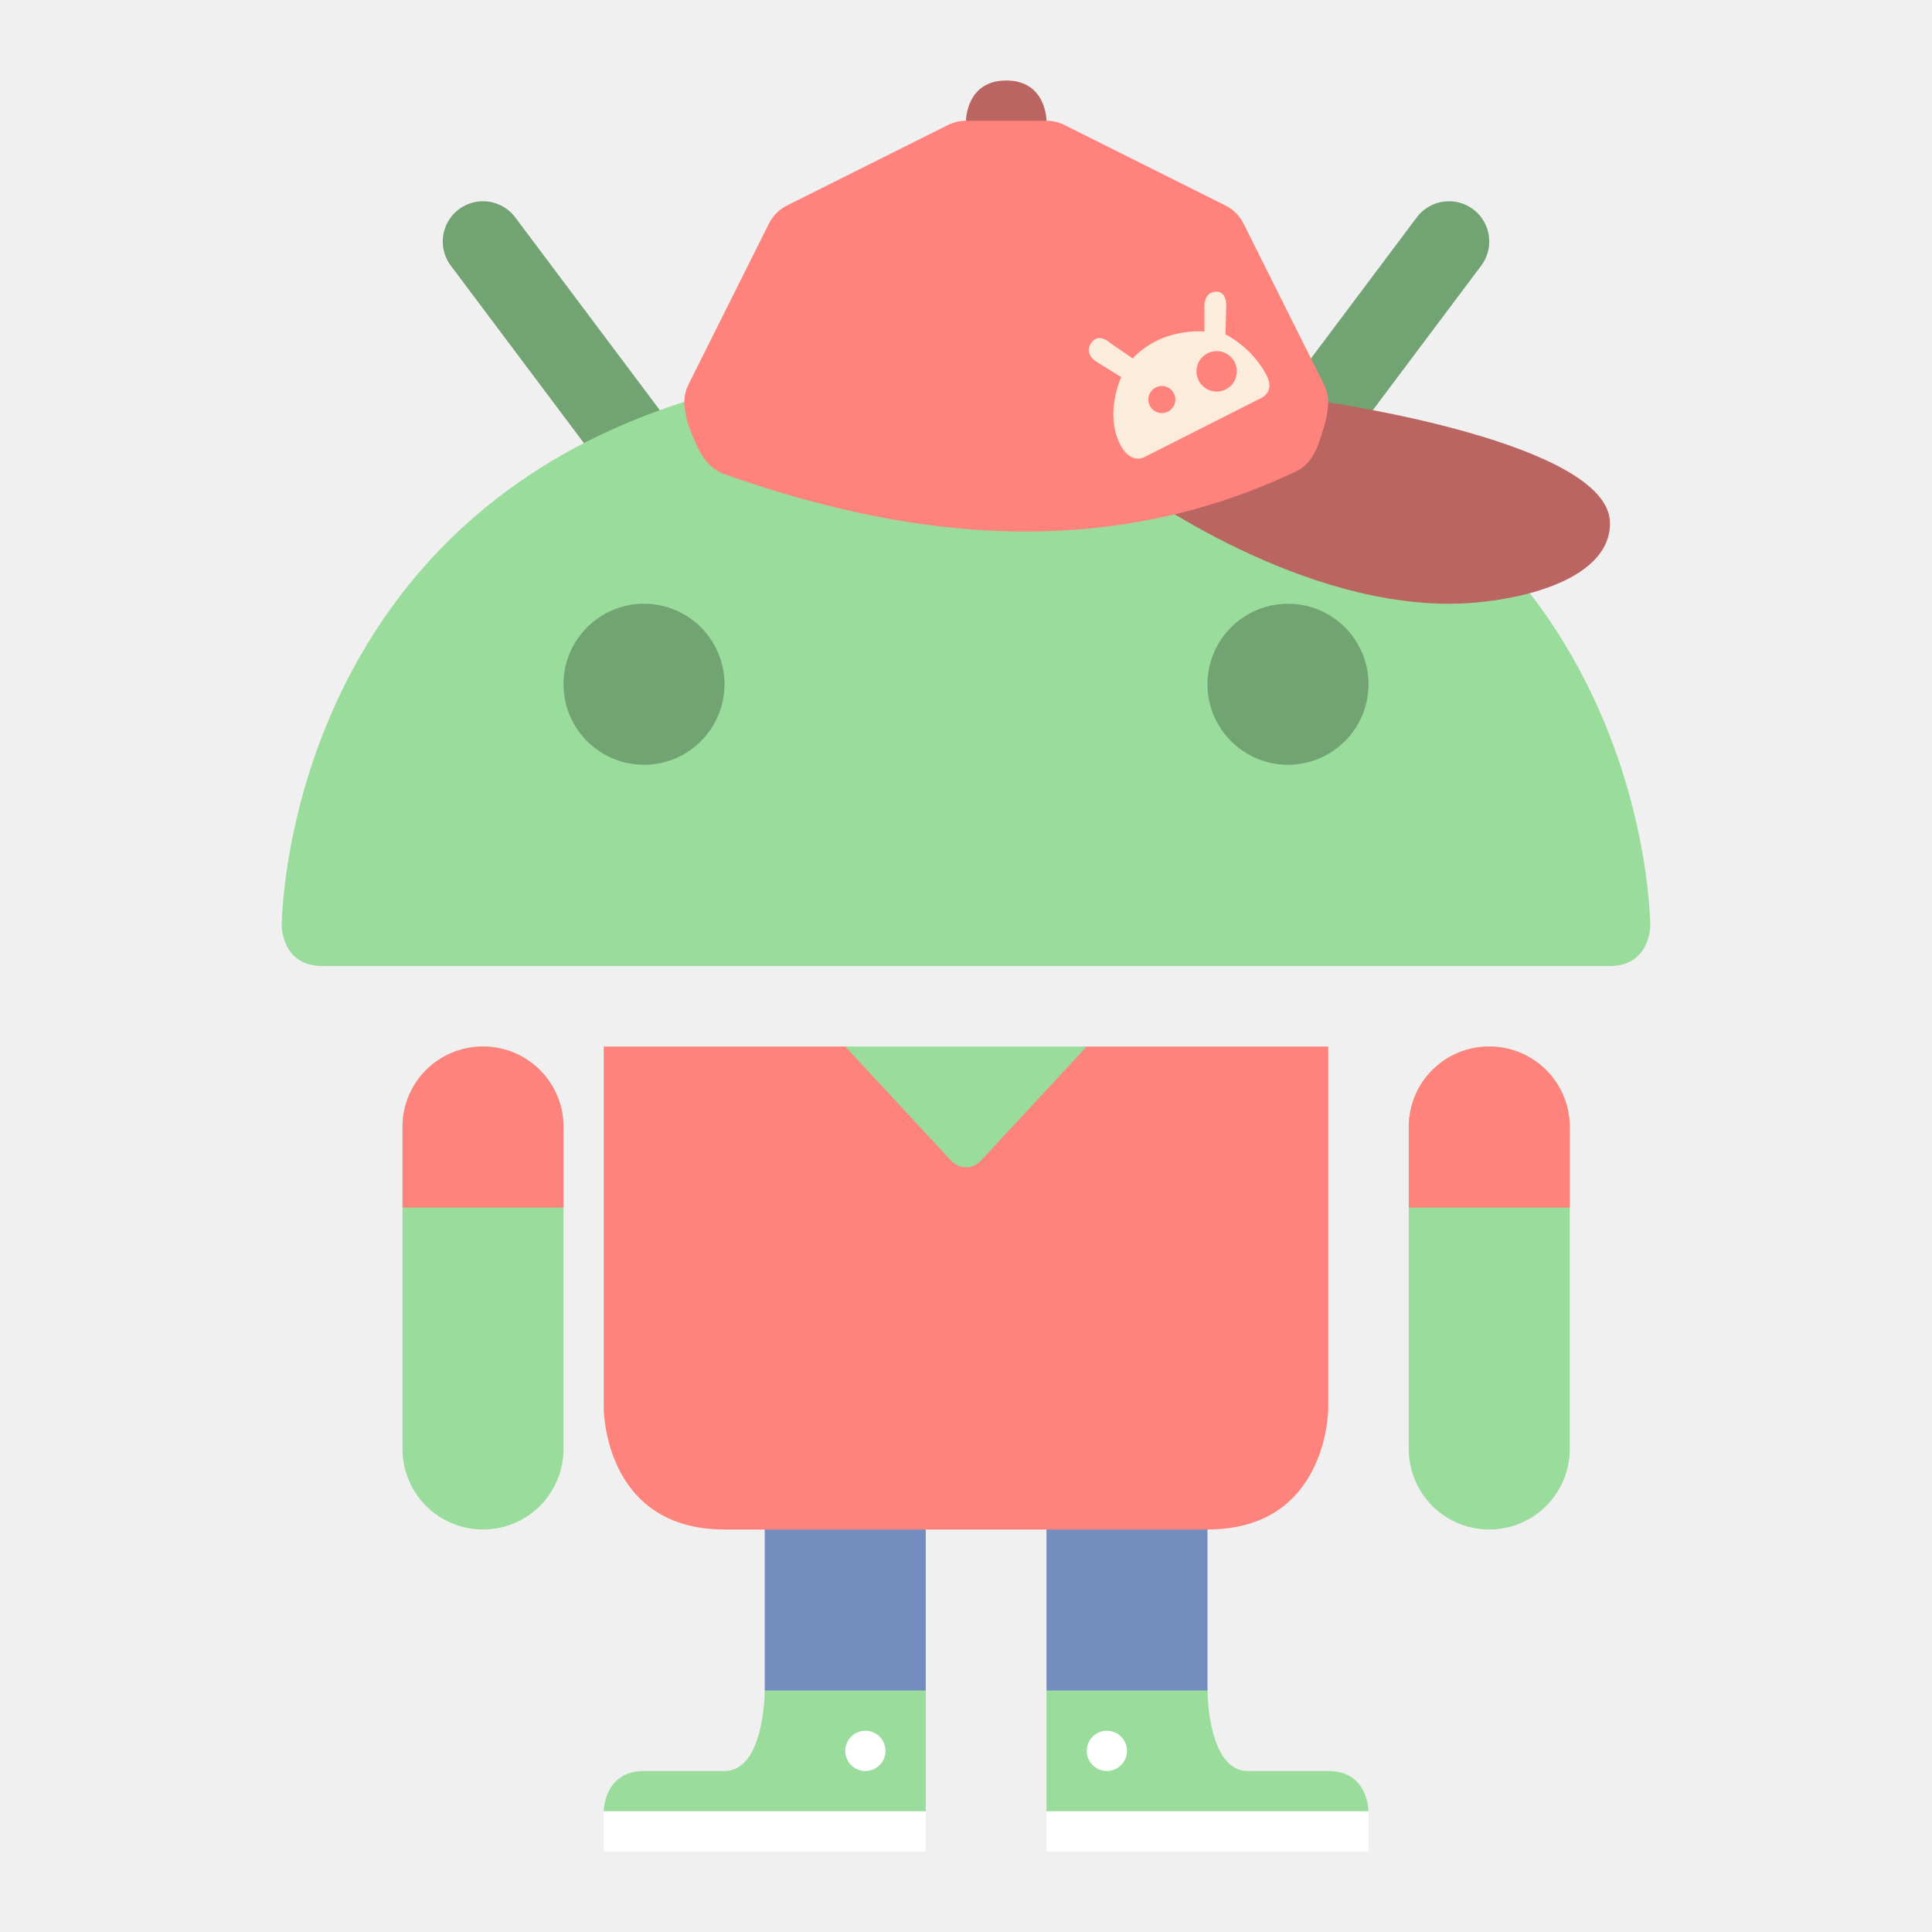
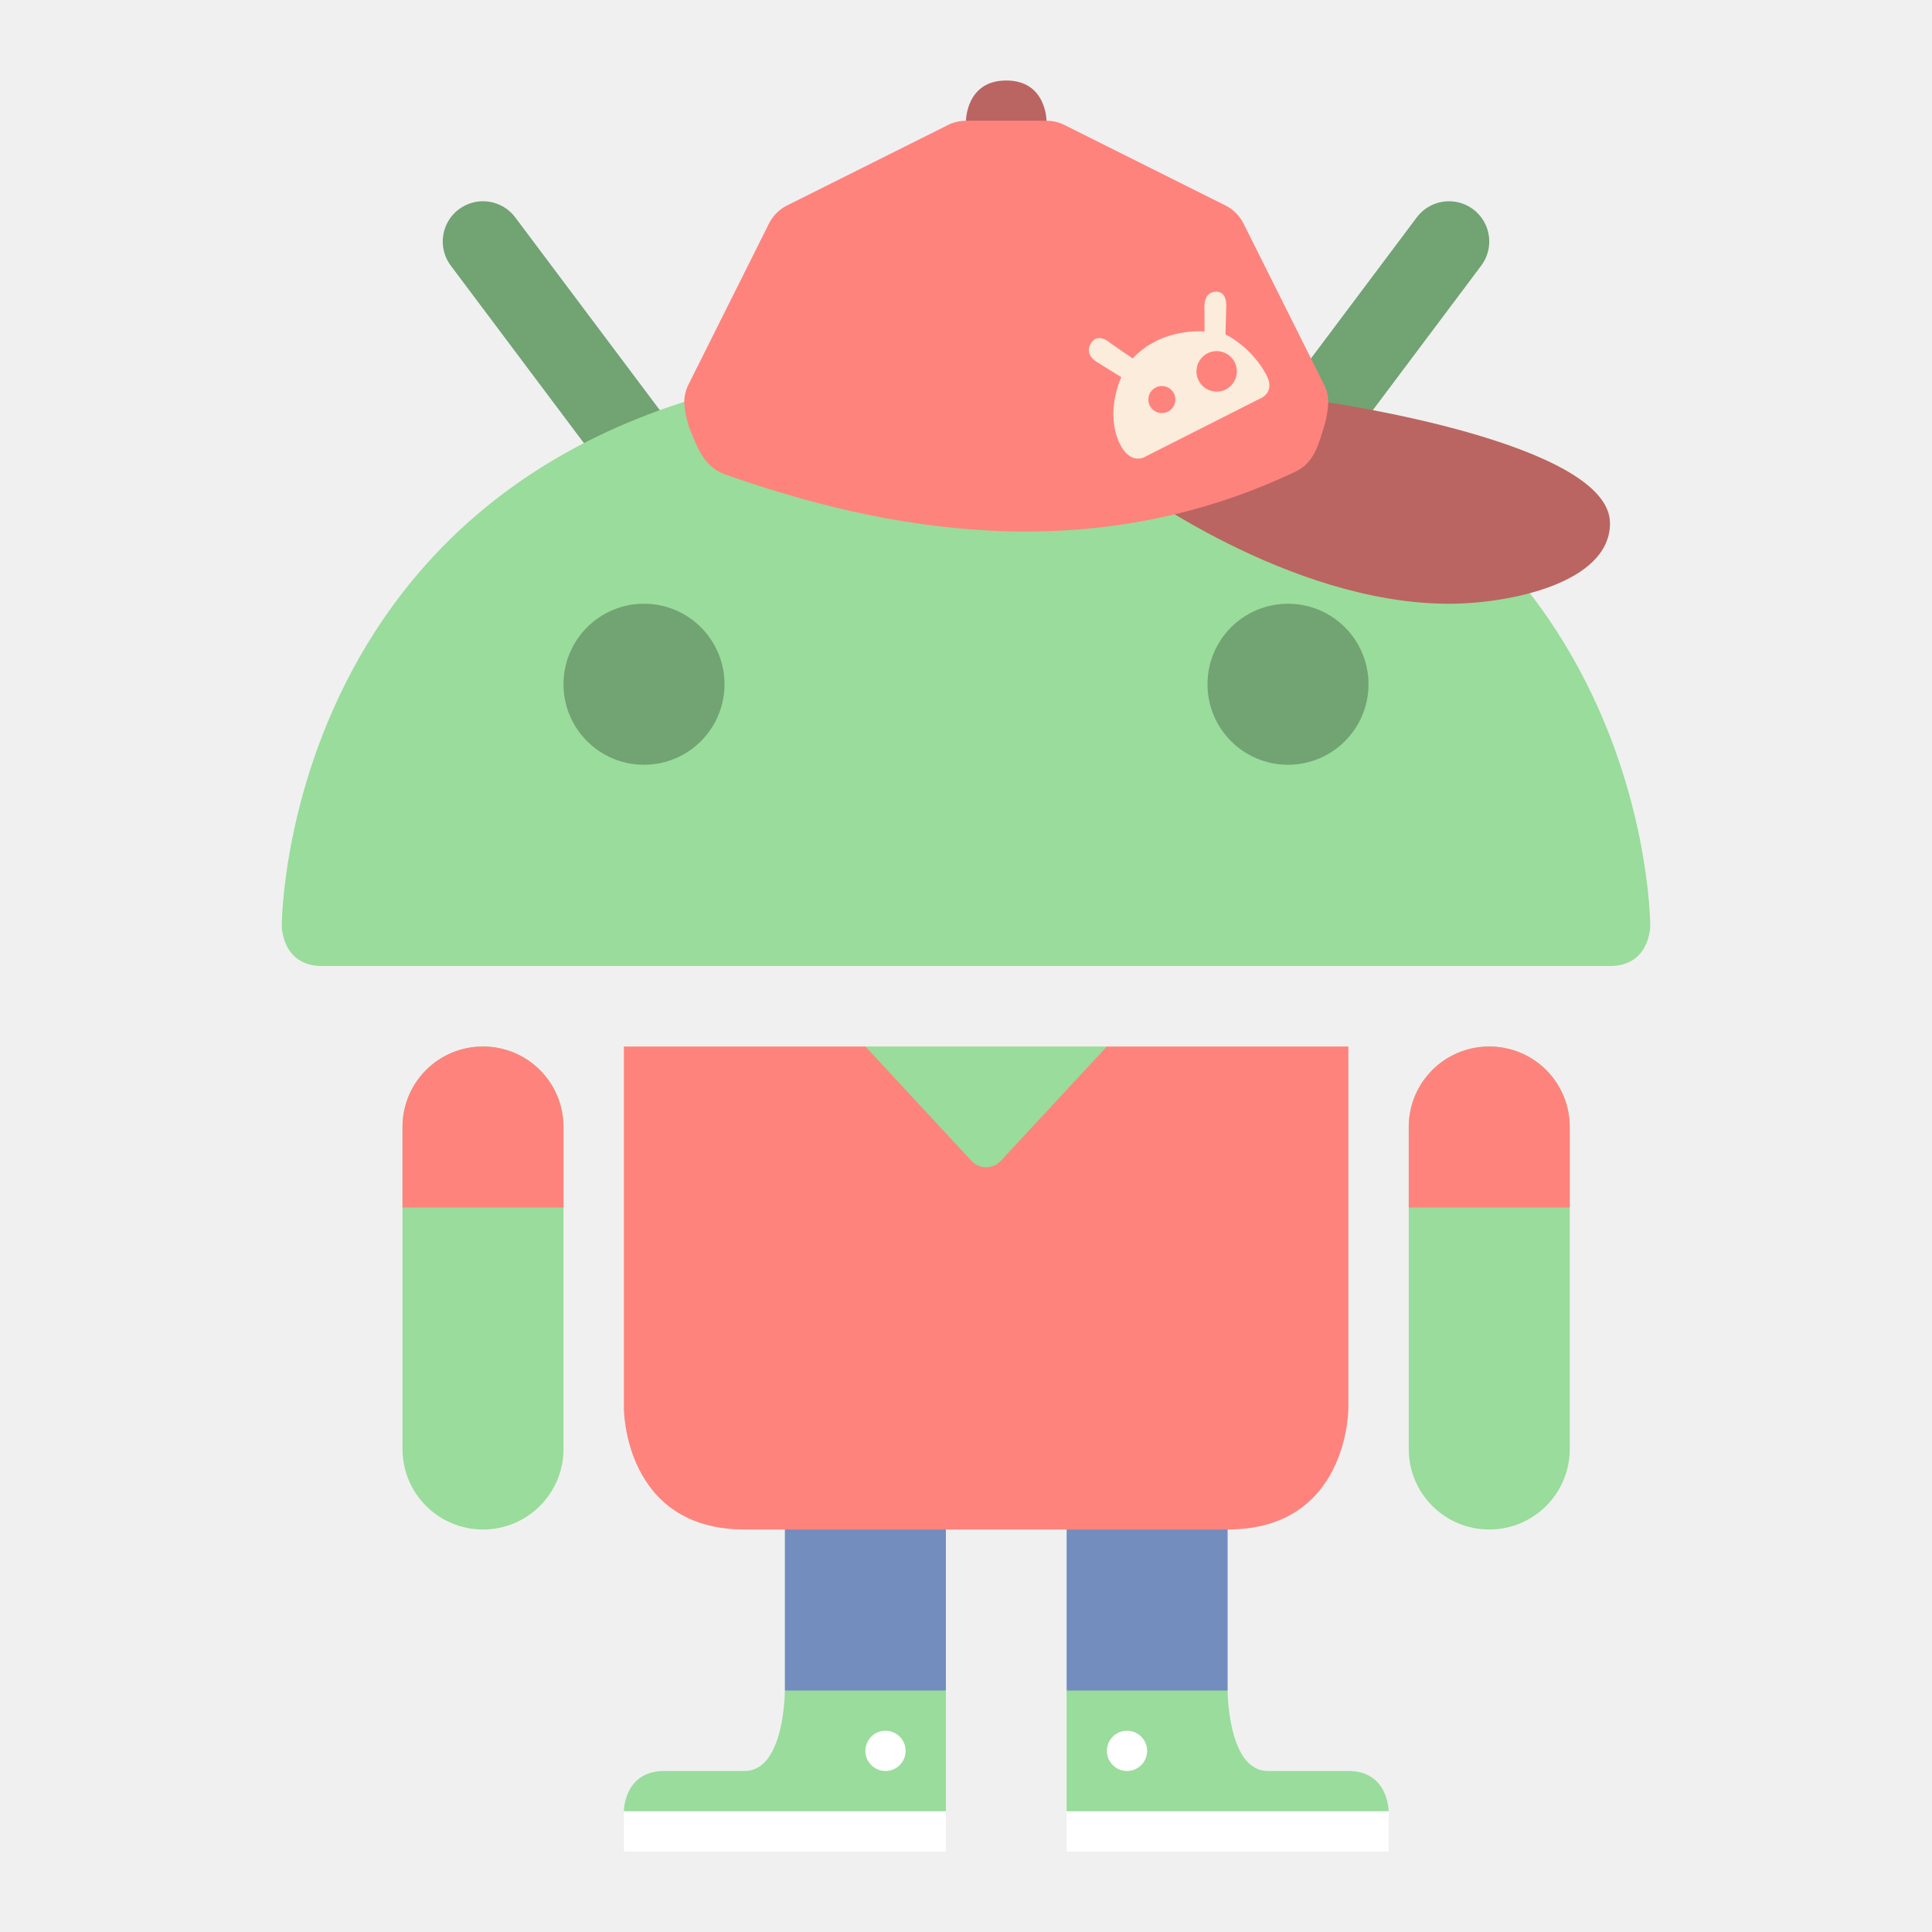
<svg xmlns="http://www.w3.org/2000/svg" width="192" height="192" version="1.1" viewBox="0 0 192 192" id="svg14">
  <defs id="defs18" />
-   <path style="fill:#ffffff;stroke-width:4" d="m 60,180 v 4 h 32 v -4 l -16,-4 z" id="path831" />
-   <path style="fill:#728dbe;stroke-width:4" d="m 76,152 8,-4 8,4 v 16 l -8,4 -8,-4 z" id="path841" />
-   <path style="fill:#99dc9b;stroke-width:4" d="m 60,180 c 0,0 0,-4 4,-4 2.667,0 5.333,0 8,0 4,0 4,-8 4,-8 h 16 v 12 z" id="path833" />
-   <circle style="opacity:1;vector-effect:none;fill:#ffffff;fill-opacity:1;stroke-width:4;paint-order:stroke fill markers" id="path835" cx="86" cy="174" r="2" />
-   <path style="fill:#728dbe;stroke-width:4" d="m 120,152 -8,-4 -8,4 v 16 l 8,4 8,-4 z" id="path841-7" />
-   <path style="fill:#ff837d;stroke-width:4" d="m 60,104 v 36 c 0,0 0,12 12,12 h 48 c 12,0 12,-12 12,-12 v -36 h -24 l -12,4 -12,-4 z" id="path837" />
-   <path style="color:#000000;font-style:normal;font-variant:normal;font-weight:normal;font-stretch:normal;font-size:medium;line-height:normal;font-family:sans-serif;font-variant-ligatures:normal;font-variant-position:normal;font-variant-caps:normal;font-variant-numeric:normal;font-variant-alternates:normal;font-feature-settings:normal;text-indent:0;text-align:start;text-decoration:none;text-decoration-line:none;text-decoration-style:solid;text-decoration-color:#000000;letter-spacing:normal;word-spacing:normal;text-transform:none;writing-mode:lr-tb;direction:ltr;text-orientation:mixed;dominant-baseline:auto;baseline-shift:baseline;text-anchor:start;white-space:normal;shape-padding:0;clip-rule:nonzero;display:inline;overflow:visible;visibility:visible;opacity:1;isolation:auto;mix-blend-mode:normal;color-interpolation:sRGB;color-interpolation-filters:linearRGB;solid-color:#000000;solid-opacity:1;vector-effect:none;fill:#99dc9b;fill-opacity:1;fill-rule:nonzero;stroke:none;stroke-width:4;stroke-linecap:round;stroke-linejoin:round;stroke-miterlimit:4;stroke-dasharray:none;stroke-dashoffset:0;stroke-opacity:1;color-rendering:auto;image-rendering:auto;shape-rendering:auto;text-rendering:auto;enable-background:accumulate" d="m 84,104 10.586,11.414 c 0.781,0.781 2.047,0.781 2.828,0 L 108,104 Z" id="path843" />
+   <path style="fill:#ffffff;stroke-width:4" d="m 62,180 v 4 h 32 v -4 l -16,-4 z" id="path831" />
+   <path style="fill:#728dbe;stroke-width:4" d="m 78,152 8,-4 8,4 v 16 l -8,4 -8,-4 z" id="path841" />
+   <path style="fill:#99dc9b;stroke-width:4" d="m 62,180 c 0,0 0,-4 4,-4 2.667,0 5.333,0 8,0 4,0 4,-8 4,-8 h 16 v 12 z" id="path833" />
+   <circle style="opacity:1;vector-effect:none;fill:#ffffff;fill-opacity:1;stroke-width:4;paint-order:stroke fill markers" id="path835" cx="88" cy="174" r="2" />
+   <path style="fill:#728dbe;stroke-width:4" d="m 122,152 -8,-4 -8,4 v 16 l 8,4 8,-4 z" id="path841-7" />
+   <path style="fill:#ff837d;stroke-width:4" d="m 62,104 v 36 c 0,0 0,12 12,12 h 48 c 12,0 12,-12 12,-12 v -36 h -24 l -12,4 -12,-4 z" id="path837" />
+   <path style="color:#000000;font-style:normal;font-variant:normal;font-weight:normal;font-stretch:normal;font-size:medium;line-height:normal;font-family:sans-serif;font-variant-ligatures:normal;font-variant-position:normal;font-variant-caps:normal;font-variant-numeric:normal;font-variant-alternates:normal;font-feature-settings:normal;text-indent:0;text-align:start;text-decoration:none;text-decoration-line:none;text-decoration-style:solid;text-decoration-color:#000000;letter-spacing:normal;word-spacing:normal;text-transform:none;writing-mode:lr-tb;direction:ltr;text-orientation:mixed;dominant-baseline:auto;baseline-shift:baseline;text-anchor:start;white-space:normal;shape-padding:0;clip-rule:nonzero;display:inline;overflow:visible;visibility:visible;opacity:1;isolation:auto;mix-blend-mode:normal;color-interpolation:sRGB;color-interpolation-filters:linearRGB;solid-color:#000000;solid-opacity:1;vector-effect:none;fill:#99dc9b;fill-opacity:1;fill-rule:nonzero;stroke:none;stroke-width:4;stroke-linecap:round;stroke-linejoin:round;stroke-miterlimit:4;stroke-dasharray:none;stroke-dashoffset:0;stroke-opacity:1;color-rendering:auto;image-rendering:auto;shape-rendering:auto;text-rendering:auto;enable-background:accumulate" d="m 86,104 10.586,11.414 c 0.781,0.781 2.047,0.781 2.828,0 L 110,104 Z" id="path843" />
  <rect style="opacity:1;vector-effect:none;fill:#99dc9b;fill-opacity:1;stroke-width:4;paint-order:stroke fill markers" id="rect850" width="16" height="48" x="40" y="104" ry="8" />
  <path style="fill:none;stroke:#72a373;stroke-width:8;stroke-linecap:round;stroke-linejoin:round;stroke-miterlimit:4;stroke-dasharray:none;stroke-opacity:1" d="M 48,24 96,88 144,24" id="path854" />
  <path style="opacity:1;fill:#99dc9b;stroke-width:4" d="m 28,92 c 0,0 0,4 4,4 45.333,0 82.667,0 128,0 4,0 4,-4 4,-4 0,0 0,-56 -68,-56 -68,0 -68,56 -68,56 z" id="path852" />
  <circle style="opacity:1;vector-effect:none;fill:#72a373;fill-opacity:1;stroke-width:8;stroke-linecap:round;stroke-linejoin:round;stroke-miterlimit:4;stroke-dasharray:none;paint-order:stroke fill markers" id="path858" cx="64" cy="68" r="8" />
  <circle style="opacity:1;vector-effect:none;fill:#72a373;fill-opacity:1;stroke-width:8;stroke-linecap:round;stroke-linejoin:round;stroke-miterlimit:4;stroke-dasharray:none;paint-order:stroke fill markers" id="path860" cx="128" cy="68" r="8" />
  <path style="fill:#ba6561;stroke-width:4" d="m 112,48 c 0,0 16,12 32,12 5.963,0 16,-2.037 16,-8 0,-8 -28,-12 -28,-12 L 104,16 v -4 c 0,0 0,-4 -4,-4 -4,0 -4,4 -4,4 v 4 z" id="path864" />
  <path style="color:#000000;font-style:normal;font-variant:normal;font-weight:normal;font-stretch:normal;font-size:medium;line-height:normal;font-family:sans-serif;font-variant-ligatures:normal;font-variant-position:normal;font-variant-caps:normal;font-variant-numeric:normal;font-variant-alternates:normal;font-feature-settings:normal;text-indent:0;text-align:start;text-decoration:none;text-decoration-line:none;text-decoration-style:solid;text-decoration-color:#000000;letter-spacing:normal;word-spacing:normal;text-transform:none;writing-mode:lr-tb;direction:ltr;text-orientation:mixed;dominant-baseline:auto;baseline-shift:baseline;text-anchor:start;white-space:normal;shape-padding:0;clip-rule:nonzero;display:inline;overflow:visible;visibility:visible;opacity:1;isolation:auto;mix-blend-mode:normal;color-interpolation:sRGB;color-interpolation-filters:linearRGB;solid-color:#000000;solid-opacity:1;vector-effect:none;fill:#ff837d;fill-opacity:1;fill-rule:nonzero;stroke:none;stroke-width:8;stroke-linecap:round;stroke-linejoin:round;stroke-miterlimit:4;stroke-dasharray:none;stroke-dashoffset:0;stroke-opacity:1;color-rendering:auto;image-rendering:auto;shape-rendering:auto;text-rendering:auto;enable-background:accumulate" d="m 96,12 c -0.621,-1.6e-4 -1.234,0.144 -1.789,0.422 l -16,8 c -0.774,0.387 -1.402,1.015 -1.789,1.789 l -8,16 C 68.144,38.766 68,39.379 68,40 c 0,0 0.062,1.456 0.617,2.789 0.555,1.333 1.26,3.585 3.383,4.336 15.769,5.578 36.289,9.506 56.828,-0.297 1.878,-0.896 2.3,-3.057 2.719,-4.313 C 131.966,41.26 132,40 132,40 c 1.5e-4,-0.621 -0.144,-1.234 -0.422,-1.789 l -8,-16 c -0.387,-0.774 -1.015,-1.402 -1.789,-1.789 l -16,-8 C 105.234,12.144 104.621,12 104,12 Z" id="path862" />
  <path style="fill:#fcecdc;stroke:none;stroke-width:4px;stroke-linecap:butt;stroke-linejoin:miter;stroke-opacity:1" d="m 120.927,28.988 c -1.463,-0.044 -1.227,1.805 -1.227,1.805 v 2.156 c 0,0 -1.656,-0.196 -3.742,0.5 -2.16,0.721 -3.391,2.172 -3.391,2.172 l -2.219,-1.523 c 0,0 -1.14,-1.078 -1.867,-0.07 -0.845,1.172 0.508,1.938 0.508,1.938 l 2.445,1.516 c 0,0 -1.62,3.373 -0.219,6.469 1.021,2.255 2.445,1.508 2.445,1.508 l 11.508,-5.82 c 0,0 1.611,-0.56 0.719,-2.305 -1.464,-2.862 -4.102,-4.102 -4.102,-4.102 l 0.07,-2.586 c 0,0 0.198,-1.622 -0.93,-1.656 z m -0.016,5.906 a 2.011,2.011 0 0 1 2.008,2.016 2.011,2.011 0 0 1 -2.008,2.008 2.011,2.011 0 0 1 -2.008,-2.008 2.011,2.011 0 0 1 2.008,-2.016 z m -5.445,3.469 a 1.343,1.343 0 0 1 1.344,1.344 1.343,1.343 0 0 1 -1.344,1.344 1.343,1.343 0 0 1 -1.344,-1.344 1.343,1.343 0 0 1 1.344,-1.344 z" id="path868" />
  <path style="opacity:1;vector-effect:none;fill:#ff837d;fill-opacity:1;stroke:none;stroke-width:4;paint-order:stroke fill markers" d="m 48,104 c -4.432,0 -8,3.568 -8,8 v 8 h 16 v -8 c 0,-4.432 -3.568,-8 -8,-8 z" id="rect878" />
-   <path style="fill:#ffffff;stroke-width:4" d="m 136,180 v 4 h -32 v -4 l 16,-4 z" id="path831-6" />
-   <path style="fill:#99dc9b;stroke-width:4" d="m 136,180 c 0,0 0,-4 -4,-4 -2.667,0 -5.333,0 -8,0 -4,0 -4,-8 -4,-8 h -16 v 12 z" id="path833-5" />
-   <circle style="opacity:1;vector-effect:none;fill:#ffffff;fill-opacity:1;stroke-width:4;paint-order:stroke fill markers" id="path835-3" cx="-110" cy="174" transform="scale(-1,1)" r="2" />
+   <path style="fill:#ffffff;stroke-width:4" d="m 138,180 v 4 h -32 v -4 l 16,-4 z" id="path831-6" />
+   <path style="fill:#99dc9b;stroke-width:4" d="m 138,180 c 0,0 0,-4 -4,-4 -2.667,0 -5.333,0 -8,0 -4,0 -4,-8 -4,-8 h -16 v 12 z" id="path833-5" />
+   <circle style="opacity:1;vector-effect:none;fill:#ffffff;fill-opacity:1;stroke-width:4;paint-order:stroke fill markers" id="path835-3" cx="-112" cy="174" transform="scale(-1,1)" r="2" />
  <rect style="opacity:1;vector-effect:none;fill:#99dc9b;fill-opacity:1;stroke-width:4;paint-order:stroke fill markers" id="rect850-5" width="16" height="48" x="-156" y="104" ry="8" transform="scale(-1,1)" />
  <path style="opacity:1;vector-effect:none;fill:#ff837d;fill-opacity:1;stroke:none;stroke-width:4;paint-order:stroke fill markers" d="m 148,104 c 4.432,0 8,3.568 8,8 v 8 h -16 v -8 c 0,-4.432 3.568,-8 8,-8 z" id="rect878-6" />
</svg>
